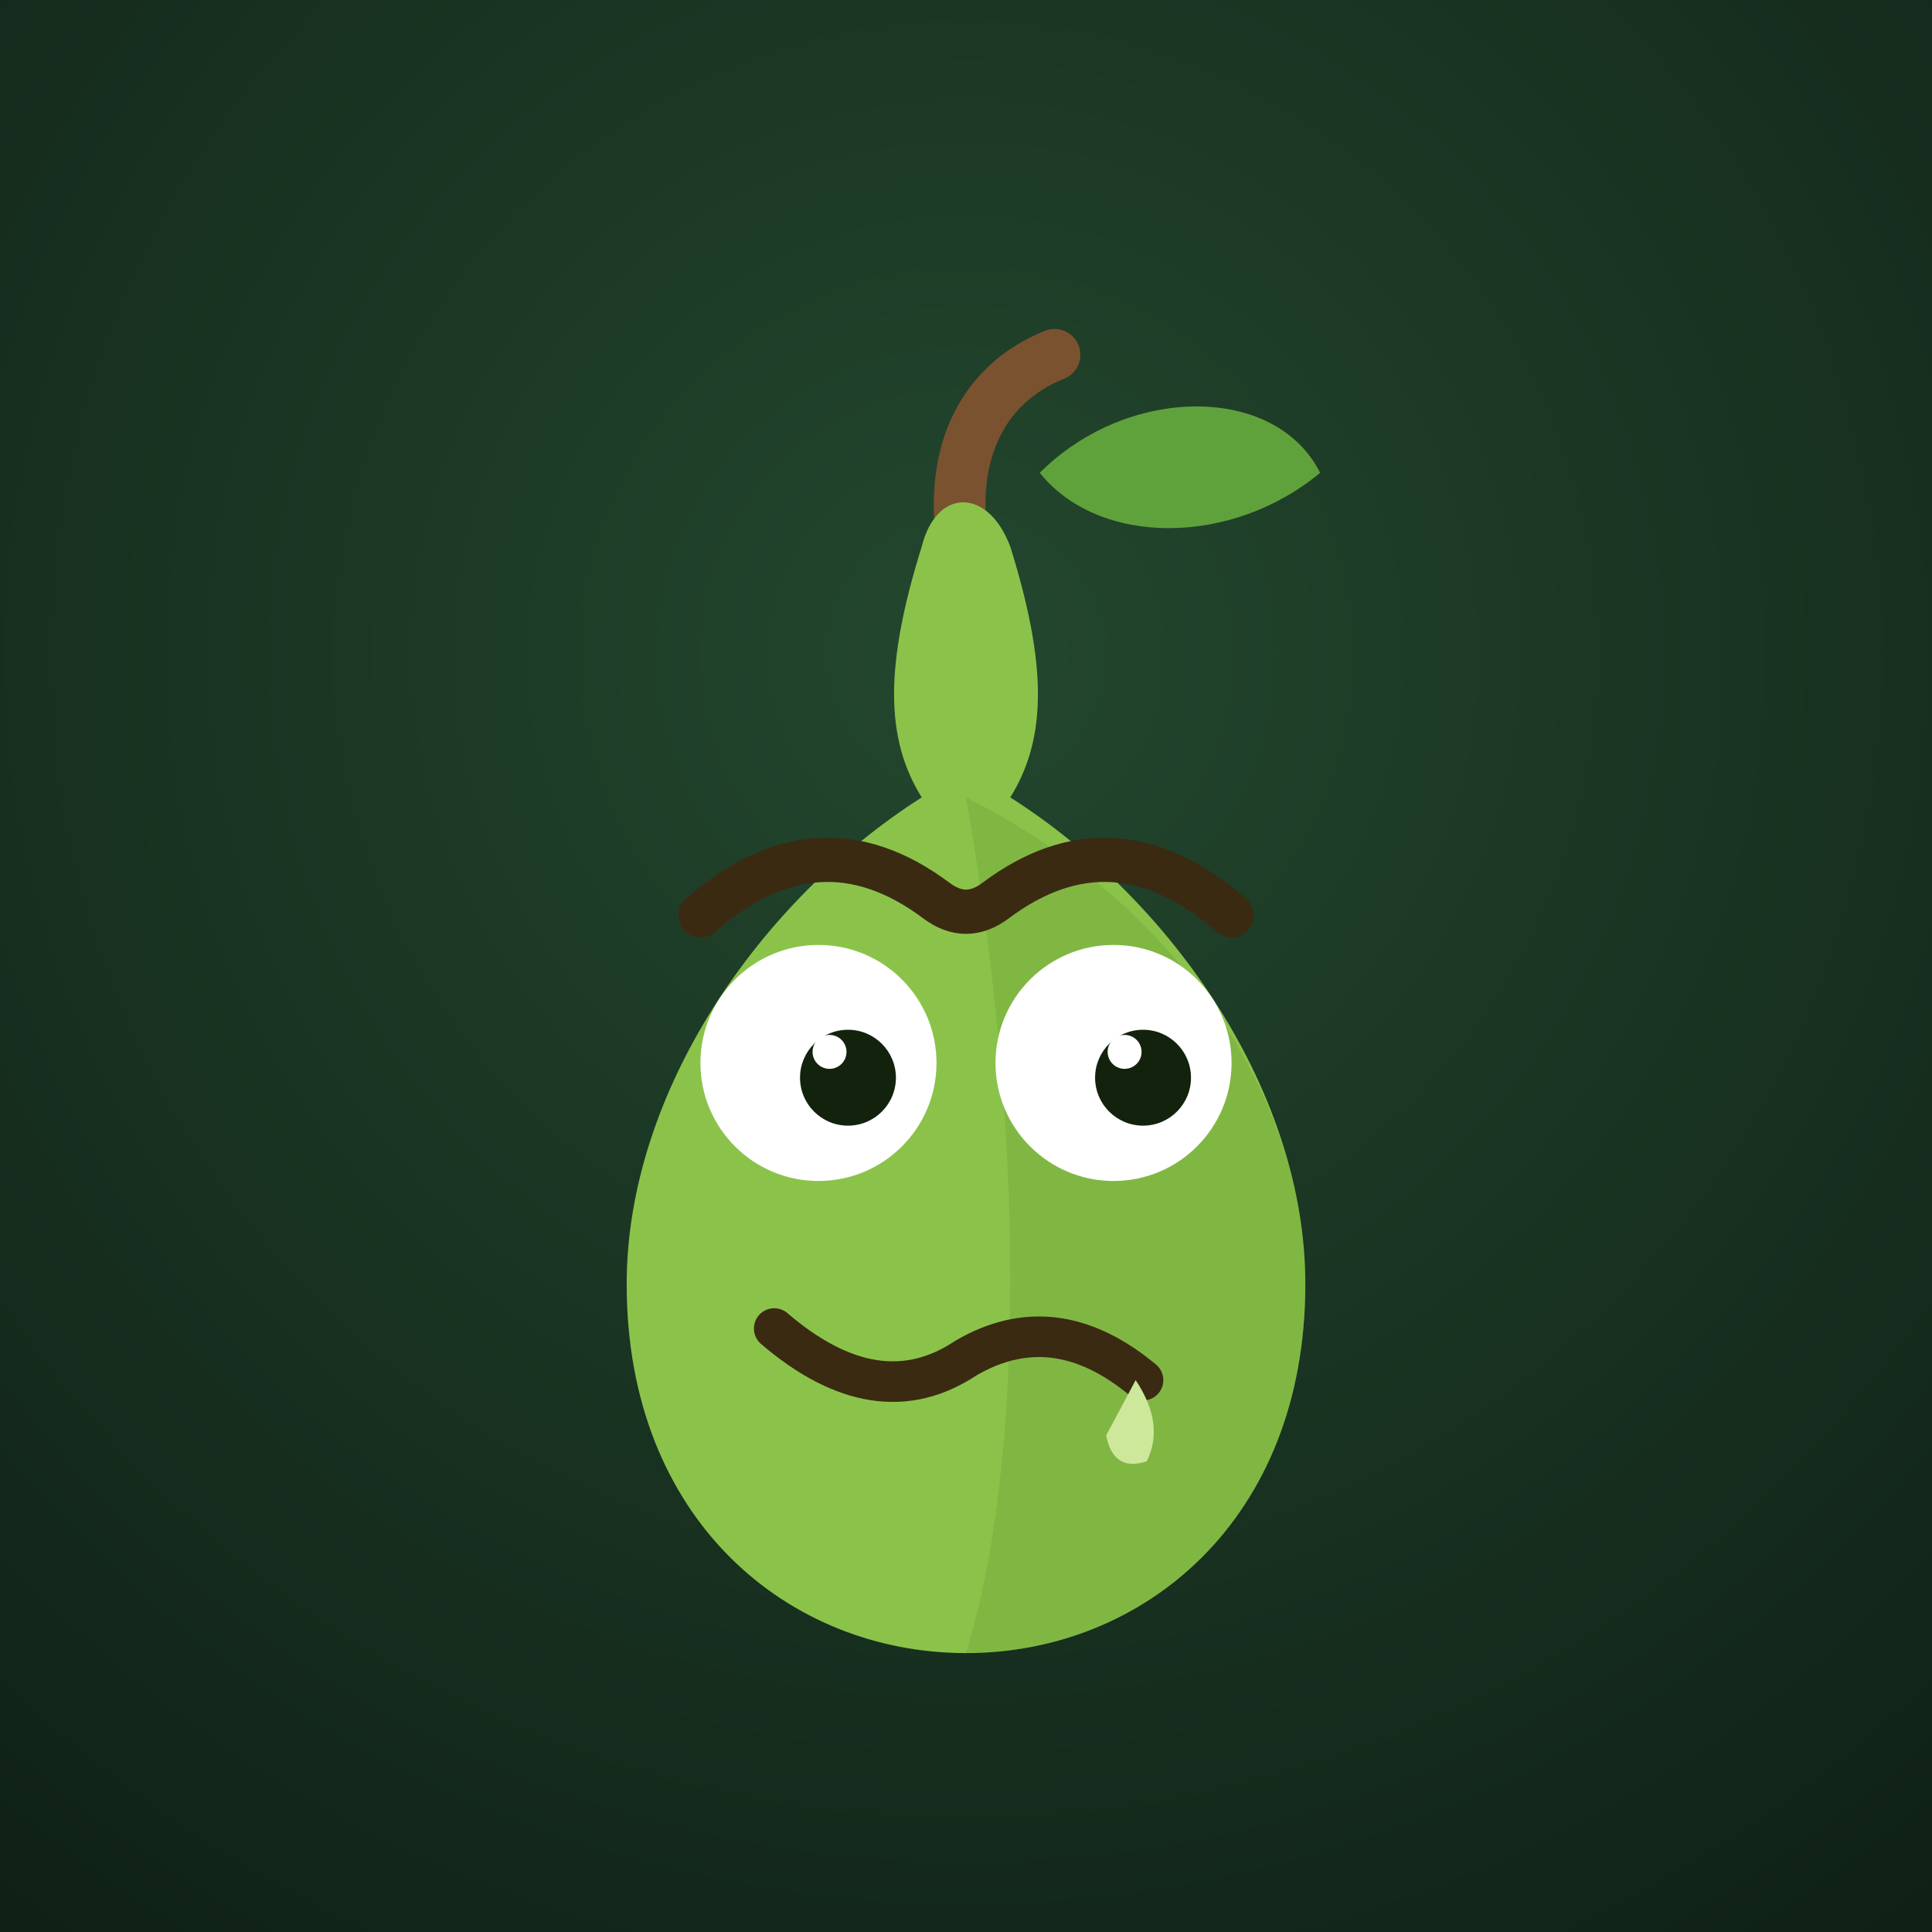
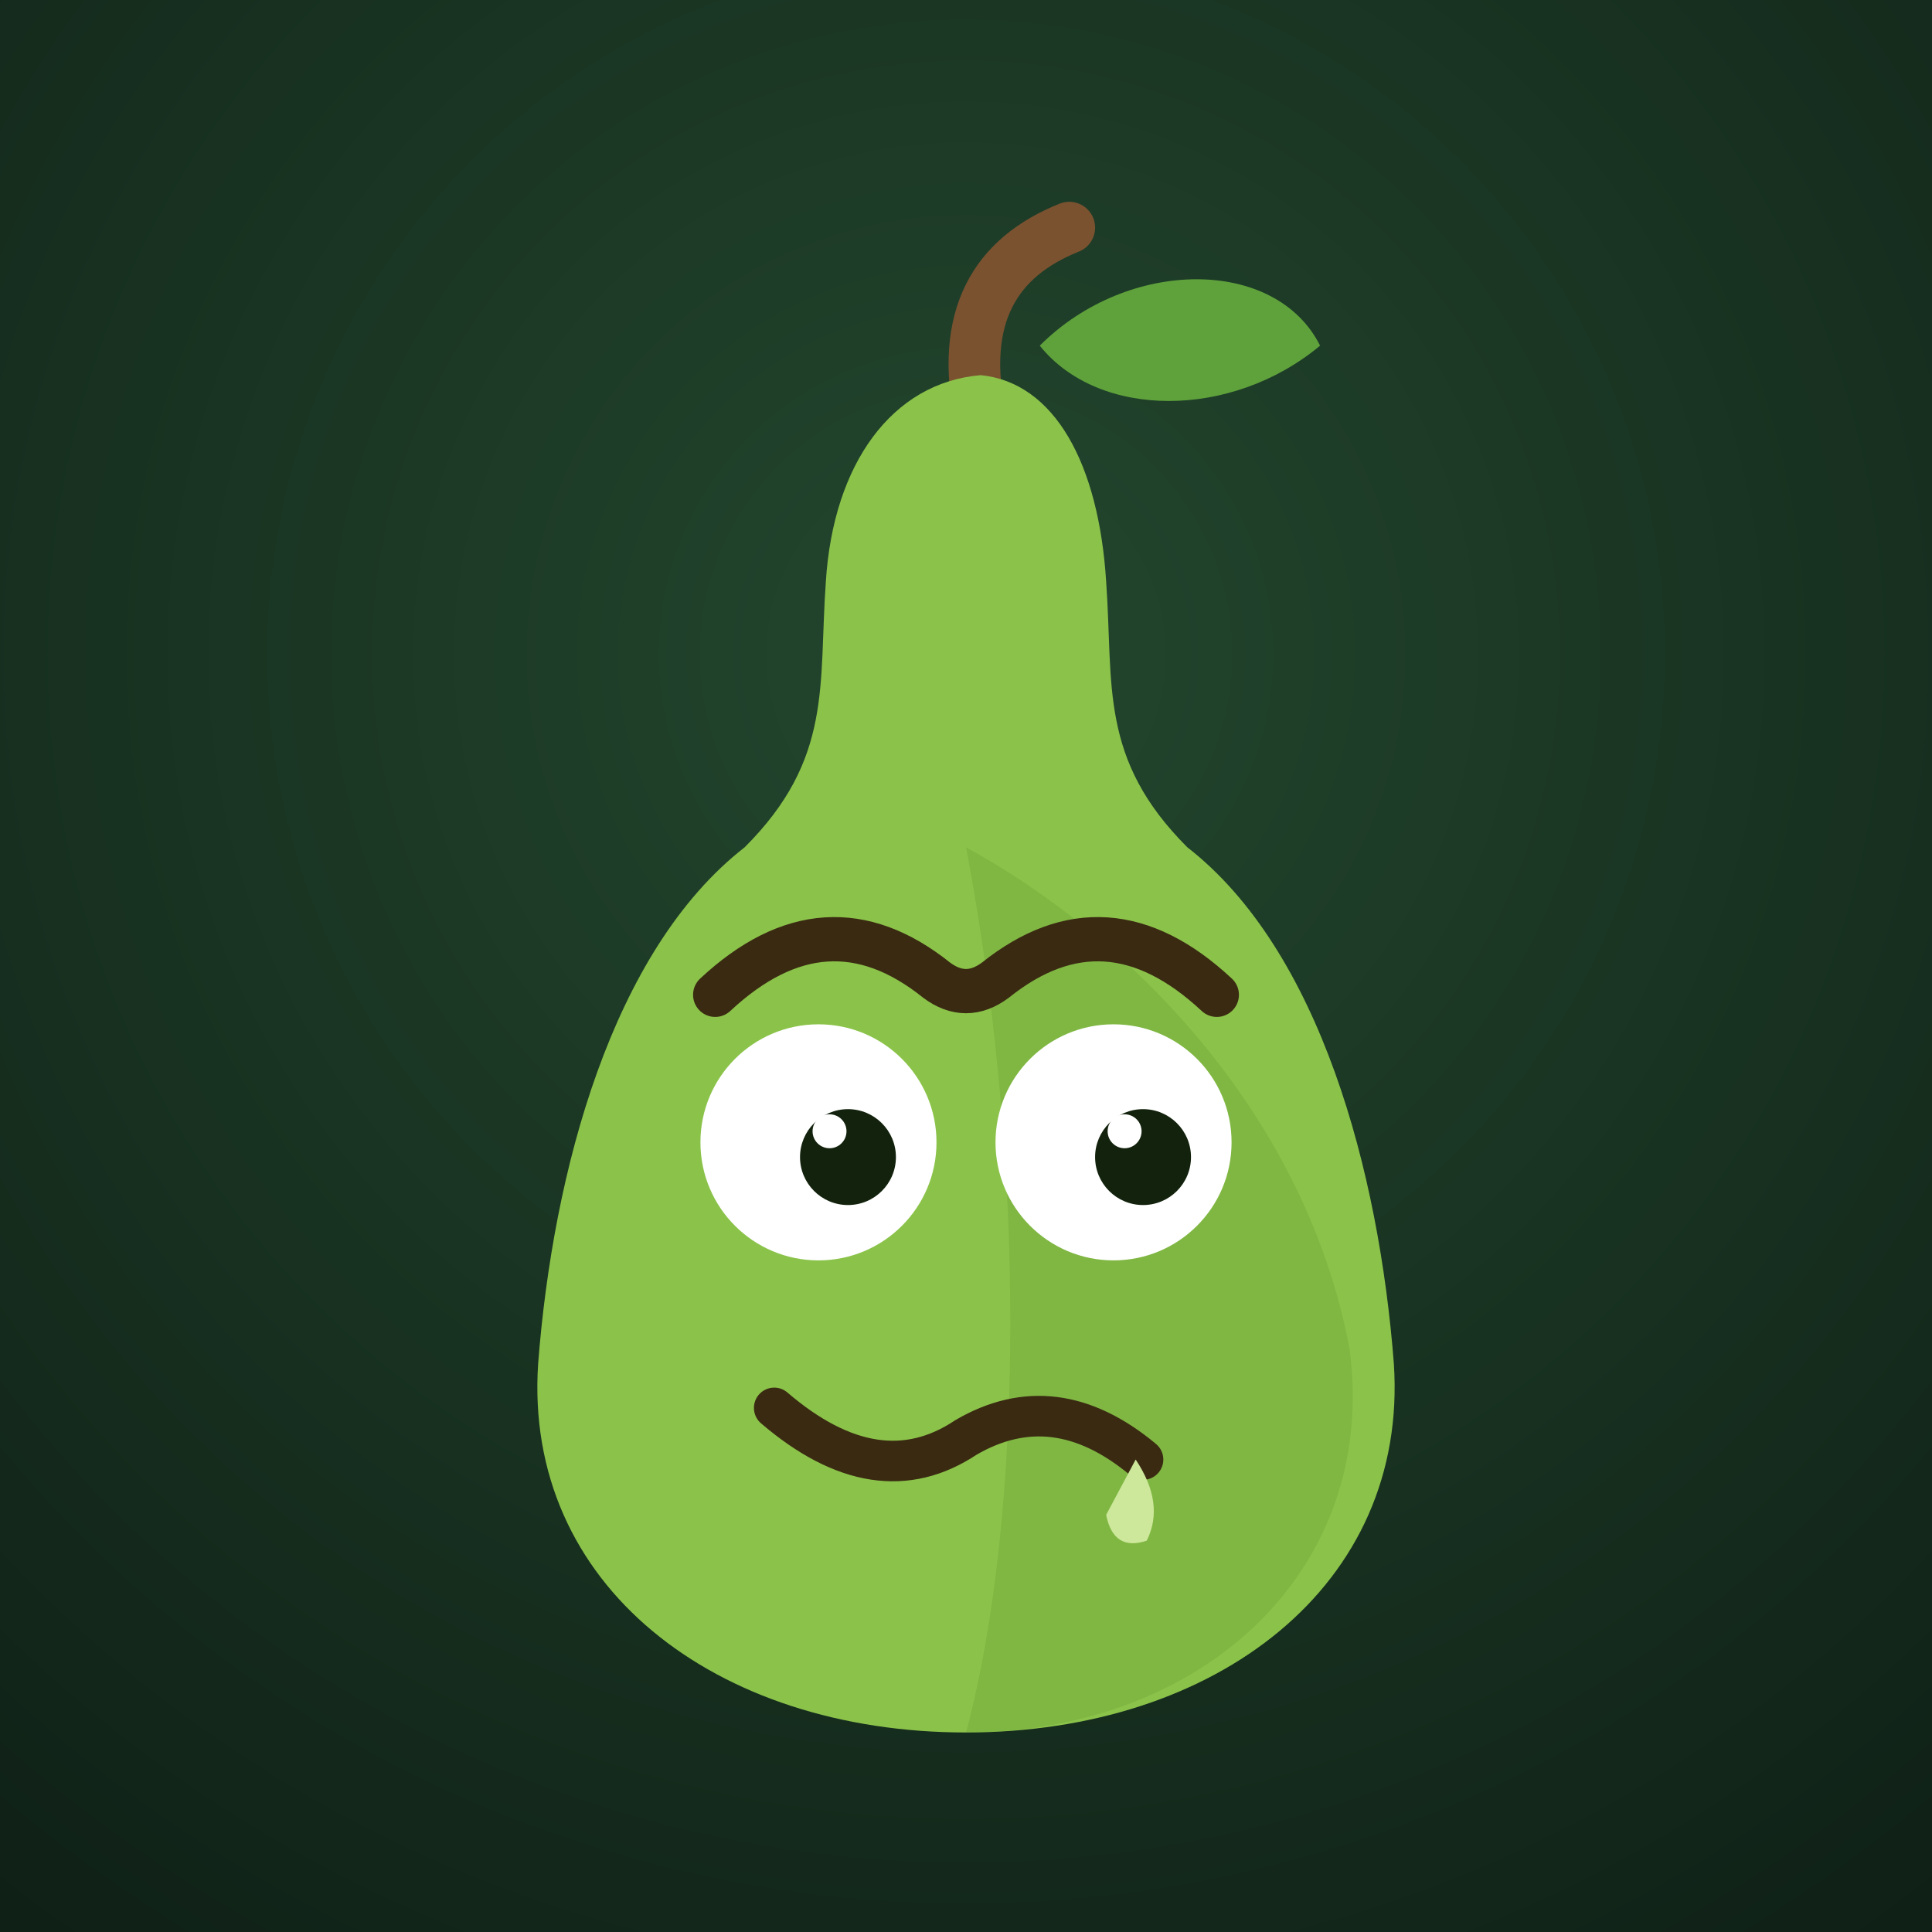
<svg xmlns="http://www.w3.org/2000/svg" viewBox="0 0 220 220" width="220" height="220">
  <defs>
    <radialGradient id="kbg" cx="50%" cy="34%" r="82%">
      <stop offset="0" stop-color="#23472e" />
      <stop offset="1" stop-color="#0f2016" />
    </radialGradient>
  </defs>
  <rect width="220" height="220" fill="url(#kbg)" />
-   <g transform="translate(110 116) scale(.84) translate(-110 -116)">
-     <path d="M110 54 C107 40 112 30 122 26" fill="none" stroke="#7B5230" stroke-width="7" stroke-linecap="round" />
-     <path d="M120 42 C132 30 152 30 158 42 C146 52 128 52 120 42 Z" fill="#5FA23B" />
-     <path d="M104 52 C99 68 99 78 104 86 C82 100 64 126 64 152 C64 184 86 202 110 202 C134 202 156 184 156 152 C156 126 138 100 116 86 C121 78 121 68 116 52 C113 44 106 44 104 52 Z" fill="#8BC34A" />
-     <path d="M110 86 C138 100 156 126 156 152 C156 184 134 202 110 202 C118 176 118 132 110 86 Z" fill="#5f9331" opacity=".25" />
-     <path d="M74 102 Q90 88 106 100 Q110 103 114 100 Q130 88 146 102" fill="none" stroke="#3a2a12" stroke-width="6" stroke-linecap="round" stroke-linejoin="round" />
-     <circle cx="90" cy="122" r="16" fill="#fff" />
-     <circle cx="130" cy="122" r="16" fill="#fff" />
-     <circle cx="94" cy="124" r="6.5" fill="#12220c" />
-     <circle cx="134" cy="124" r="6.5" fill="#12220c" />
-     <circle cx="91.5" cy="120.5" r="2.3" fill="#fff" />
-     <circle cx="131.5" cy="120.5" r="2.3" fill="#fff" />
-     <path d="M84 158 Q98 170 110 162 Q122 155 134 165" fill="none" stroke="#3a2a12" stroke-width="5.5" stroke-linecap="round" />
-     <path d="M133 165 q4 6 1.5 11 q-4.5 1.5 -5.5 -3.5 Z" fill="#cde89b" />
+   <g transform="translate(110 120) scale(.84) translate(-110 -120)">
+     <path d="M112 34 C109 20 114 12 124 8" fill="none" stroke="#7B5230" stroke-width="7" stroke-linecap="round" />
+     <path d="M120 24 C132 12 152 12 158 24 C146 34 128 34 120 24 Z" fill="#5FA23B" />
+     <path d="M112 28 C122 29 128 40 129 56 C130 70 128 80 140 92 C158 106 166 136 168 162 C170 192 144 212 110 212 C76 212 50 192 52 162 C54 136 62 106 80 92 C92 80 90 70 91 56 C92 40 100 29 112 28 Z" fill="#8BC34A" />
+     <path d="M110 92 C132 104 156 128 162 160 C166 190 142 212 110 212 C118 182 118 134 110 92 Z" fill="#5f9331" opacity=".25" />
+     <path d="M76 112 Q91 98 106 110 Q110 113 114 110 Q129 98 144 112" fill="none" stroke="#3a2a12" stroke-width="6" stroke-linecap="round" stroke-linejoin="round" />
+     <circle cx="90" cy="132" r="16" fill="#fff" />
+     <circle cx="130" cy="132" r="16" fill="#fff" />
+     <circle cx="94" cy="134" r="6.5" fill="#12220c" />
+     <circle cx="134" cy="134" r="6.5" fill="#12220c" />
+     <circle cx="91.5" cy="130.5" r="2.3" fill="#fff" />
+     <circle cx="131.5" cy="130.5" r="2.3" fill="#fff" />
+     <path d="M84 168 Q98 180 110 172 Q122 165 134 175" fill="none" stroke="#3a2a12" stroke-width="5.5" stroke-linecap="round" />
+     <path d="M133 175 q4 6 1.5 11 q-4.5 1.5 -5.5 -3.5 Z" fill="#cde89b" />
  </g>
</svg>
